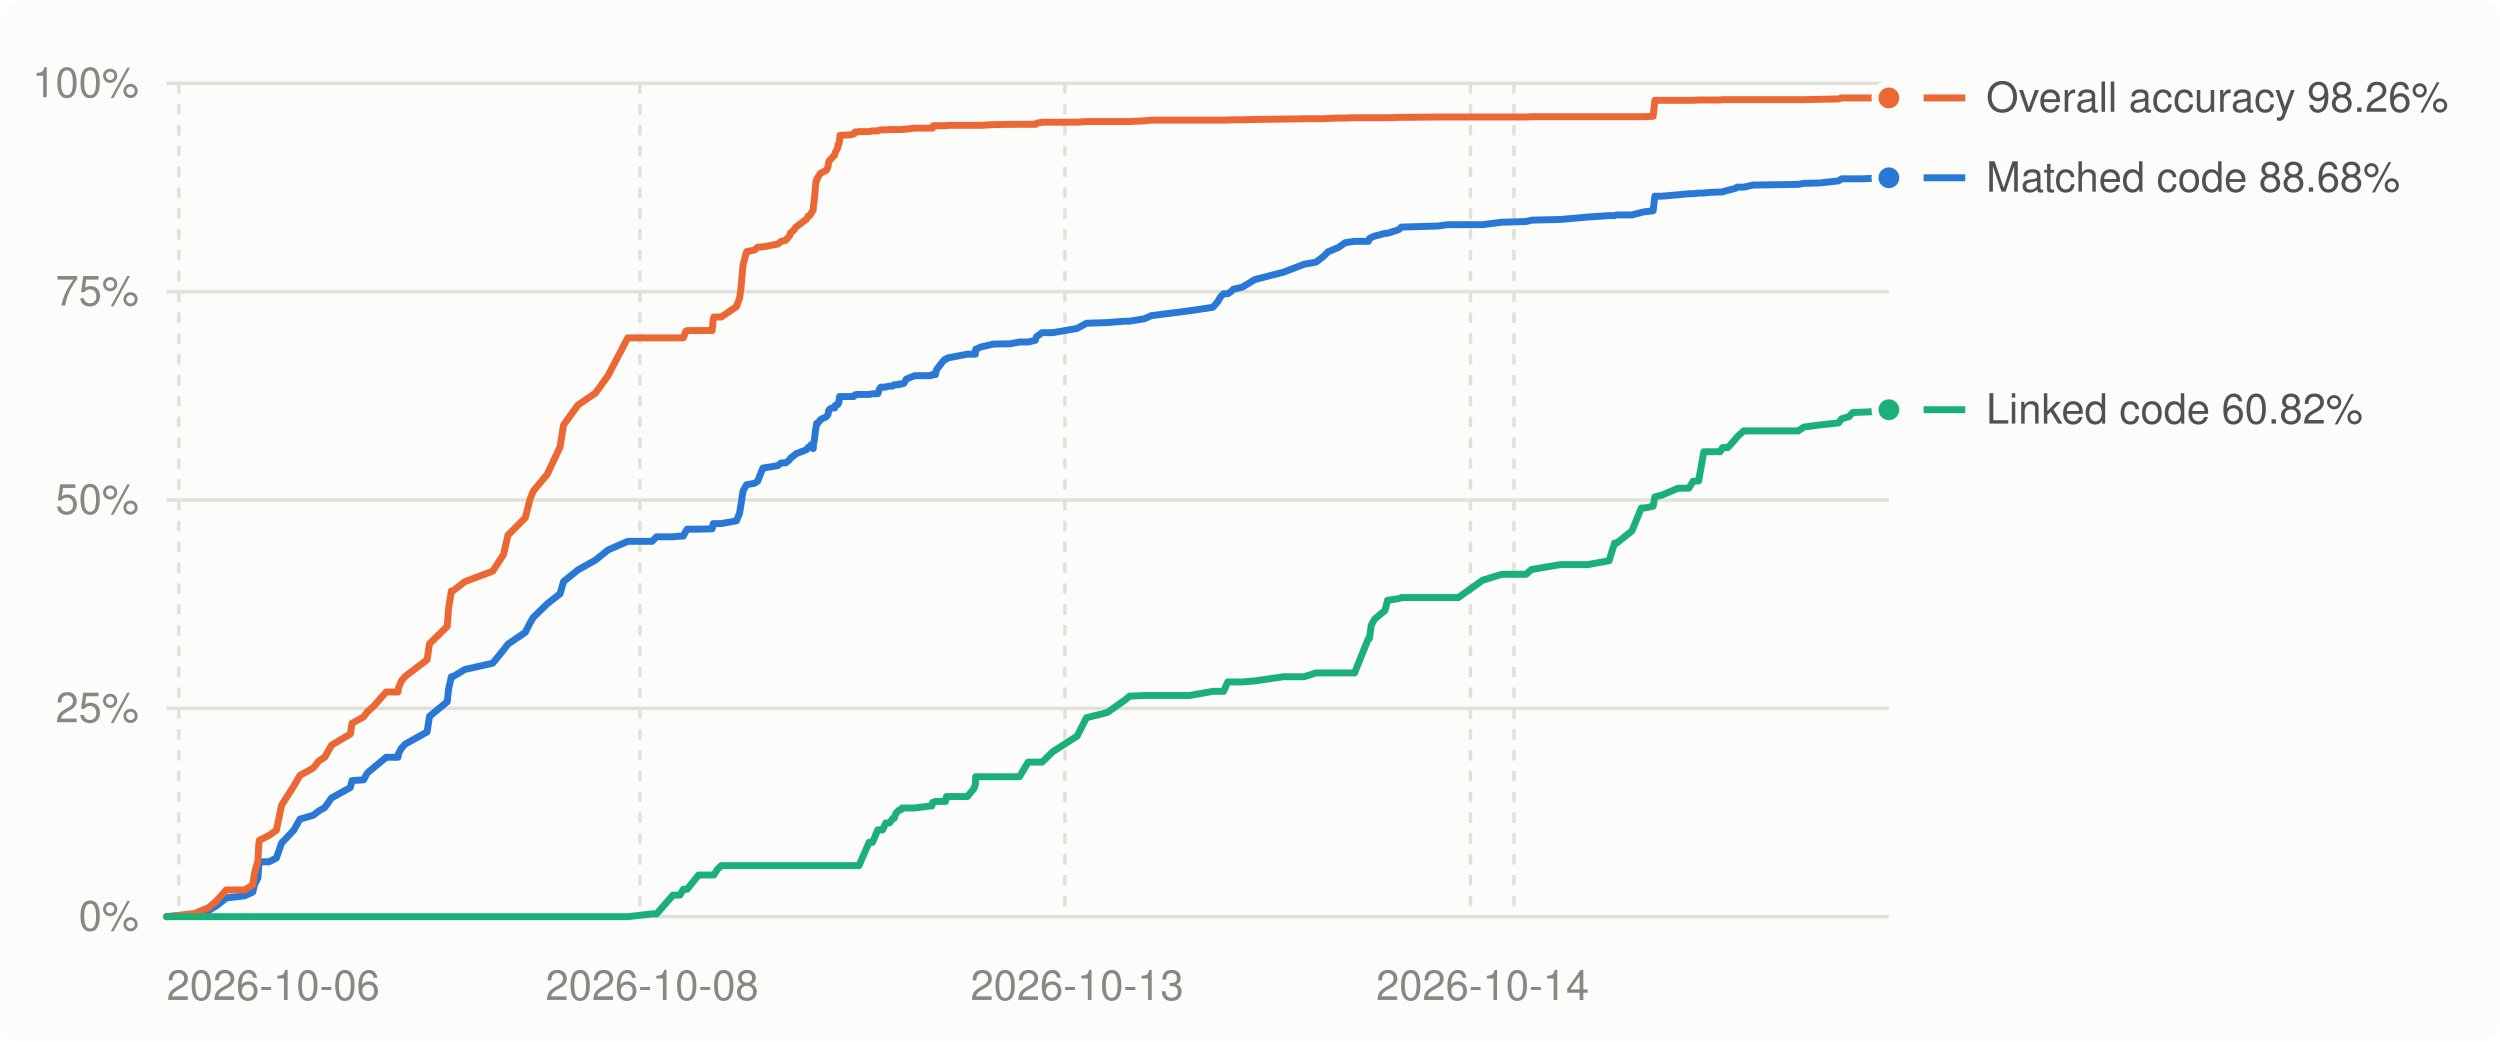
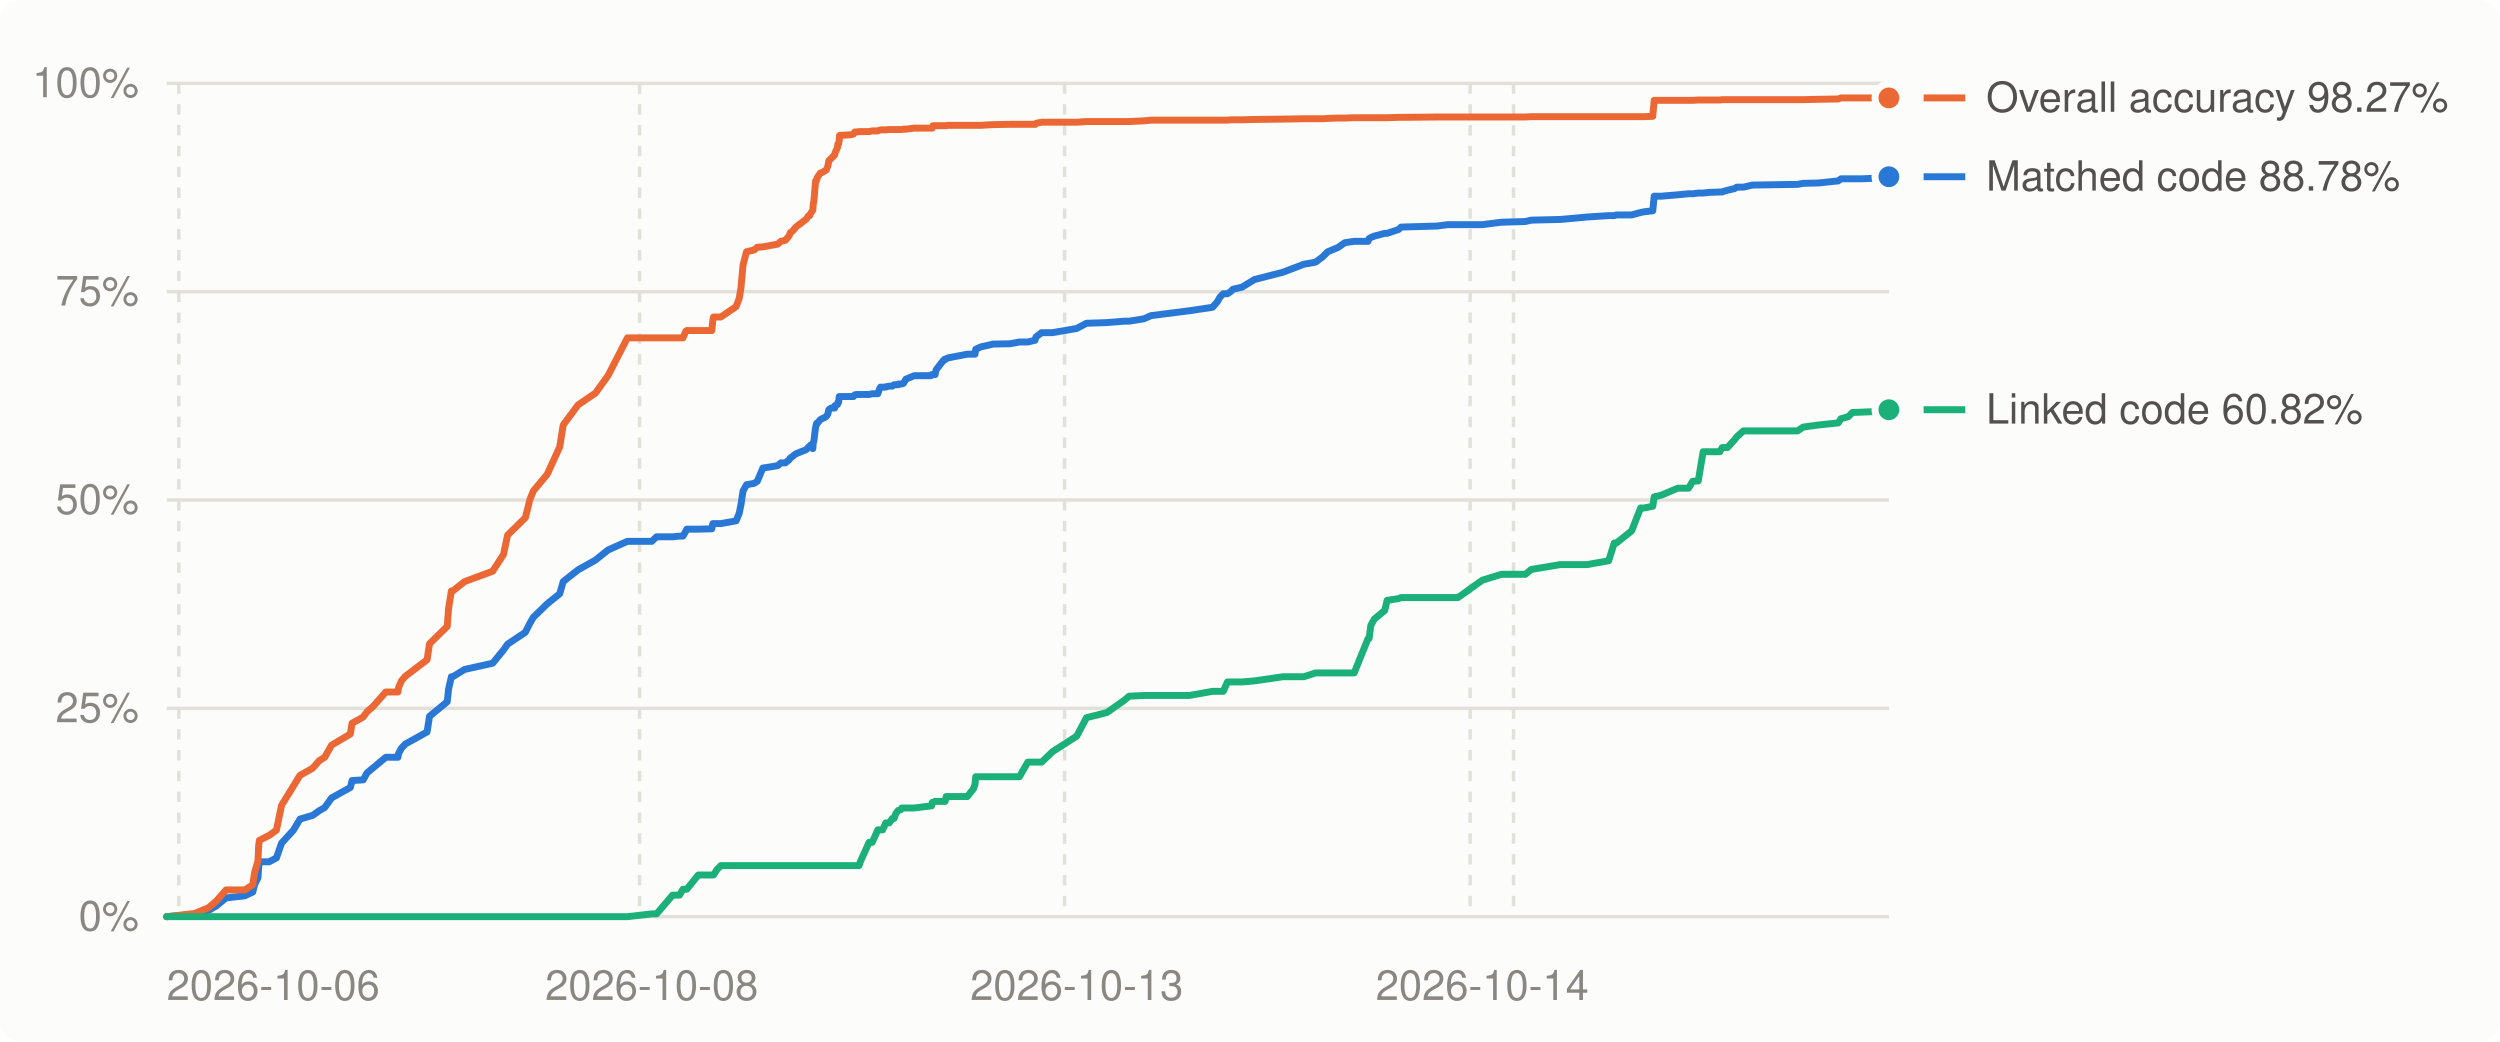
<svg xmlns="http://www.w3.org/2000/svg" viewBox="0 0 720 300" width="720" height="300" role="img" aria-label="Decompilation progress over time">
  <style>
.bg{fill:#fcfcfb}.grid{stroke:#e1e0d9}.muted{fill:#898781}.lbl{fill:#52514e}.ln0{stroke:#2a78d6}.dot0{fill:#2a78d6;stroke:#fcfcfb}.ln1{stroke:#eb6834}.dot1{fill:#eb6834;stroke:#fcfcfb}.ln2{stroke:#1baf7a}.dot2{fill:#1baf7a;stroke:#fcfcfb}
@media (prefers-color-scheme: dark){.bg{fill:#1a1a19}.grid{stroke:#2c2c2a}.muted{fill:#898781}.lbl{fill:#c3c2b7}.ln0{stroke:#3987e5}.dot0{fill:#3987e5;stroke:#1a1a19}.ln1{stroke:#d95926}.dot1{fill:#d95926;stroke:#1a1a19}.ln2{stroke:#199e70}.dot2{fill:#199e70;stroke:#1a1a19}}
text{font:12px -apple-system,BlinkMacSystemFont,'Segoe UI',Helvetica,Arial,sans-serif}
</style>
  <rect class="bg" width="720" height="300" rx="6" />
  <line x1="48" x2="544" y1="264.0" y2="264.0" class="grid" stroke-width="1" />
  <text x="40" y="268.0" class="muted" text-anchor="end">0%</text>
  <line x1="48" x2="544" y1="204.0" y2="204.0" class="grid" stroke-width="1" />
  <text x="40" y="208.0" class="muted" text-anchor="end">25%</text>
  <line x1="48" x2="544" y1="144.0" y2="144.0" class="grid" stroke-width="1" />
  <text x="40" y="148.0" class="muted" text-anchor="end">50%</text>
  <line x1="48" x2="544" y1="84.0" y2="84.0" class="grid" stroke-width="1" />
  <text x="40" y="88.0" class="muted" text-anchor="end">75%</text>
  <line x1="48" x2="544" y1="24.0" y2="24.0" class="grid" stroke-width="1" />
  <text x="40" y="28.0" class="muted" text-anchor="end">100%</text>
  <line x1="51.5" x2="51.5" y1="24" y2="264" class="grid" stroke-width="1" stroke-dasharray="3 3" />
-   <line x1="184.3" x2="184.3" y1="24" y2="264" class="grid" stroke-width="1" stroke-dasharray="3 3" />
-   <line x1="306.7" x2="306.7" y1="24" y2="264" class="grid" stroke-width="1" stroke-dasharray="3 3" />
-   <line x1="423.5" x2="423.5" y1="24" y2="264" class="grid" stroke-width="1" stroke-dasharray="3 3" />
-   <line x1="436.0" x2="436.0" y1="24" y2="264" class="grid" stroke-width="1" stroke-dasharray="3 3" />
+   <line x1="184.2" x2="184.2" y1="24" y2="264" class="grid" stroke-width="1" stroke-dasharray="3 3" />
+   <line x1="306.6" x2="306.6" y1="24" y2="264" class="grid" stroke-width="1" stroke-dasharray="3 3" />
+   <line x1="423.4" x2="423.4" y1="24" y2="264" class="grid" stroke-width="1" stroke-dasharray="3 3" />
+   <line x1="435.9" x2="435.9" y1="24" y2="264" class="grid" stroke-width="1" stroke-dasharray="3 3" />
  <text class="muted" x="48.0" y="288" text-anchor="start">2026-10-06</text>
-   <text class="muted" x="187.8" y="288" text-anchor="middle">2026-10-08</text>
-   <text class="muted" x="310.2" y="288" text-anchor="middle">2026-10-13</text>
-   <text class="muted" x="427.0" y="288" text-anchor="middle">2026-10-14</text>
-   <polyline points="48.0,264.0 55.0,263.4 56.0,263.3 60.1,262.2 62.3,260.9 65.2,258.6 70.5,258.0 72.8,256.9 73.3,254.8 74.3,252.8 74.5,249.7 74.7,248.2 77.5,248.2 79.6,247.1 81.1,242.8 84.6,239.1 86.4,235.9 90.2,234.8 91.9,233.5 93.5,232.6 95.5,229.8 100.9,226.8 101.4,224.8 104.7,224.6 105.8,222.6 107.6,221.1 111.2,218.1 114.6,218.1 114.8,217.0 115.6,215.5 116.7,214.3 123.0,210.8 123.7,206.3 128.8,202.1 129.2,198.4 130.0,194.9 130.4,194.9 133.9,192.8 141.9,191.0 145.0,187.2 146.3,185.5 151.3,182.1 152.6,179.5 153.6,177.8 157.6,173.9 161.3,171.0 162.3,167.5 166.5,164.1 171.5,161.3 175.1,158.4 180.8,155.9 187.8,155.9 189.1,154.6 193.8,154.6 195.8,154.4 196.8,154.4 197.5,153.0 197.9,152.4 201.2,152.4 205.1,152.3 205.4,150.8 205.6,150.8 206.6,150.8 207.7,150.8 212.1,150.0 213.0,147.8 213.4,145.3 214.0,141.4 215.0,139.6 217.3,139.2 218.2,138.6 219.7,134.8 224.0,134.1 225.0,133.3 226.3,133.3 227.4,132.4 227.7,131.9 228.3,131.5 228.4,131.4 228.9,131.0 229.2,130.7 232.3,129.5 232.8,128.8 233.2,128.7 233.5,128.2 234.2,129.2 234.3,127.6 234.5,127.0 234.9,123.7 235.0,123.1 235.2,122.2 235.2,121.9 235.5,121.9 236.3,120.9 236.7,120.6 237.7,120.2 238.1,119.9 238.5,119.3 238.6,118.4 238.8,118.0 239.5,117.5 240.4,117.5 240.5,116.8 241.3,116.5 241.4,115.9 241.6,115.9 241.8,114.2 241.9,114.2 243.5,114.2 245.1,114.2 245.9,114.2 246.2,113.7 246.3,113.7 247.0,113.6 247.4,113.6 247.9,113.6 250.3,113.6 251.3,113.4 252.8,113.4 253.3,112.0 253.7,111.5 254.2,111.5 255.1,111.5 255.2,111.4 256.2,111.2 257.1,111.2 257.5,110.8 258.0,110.8 258.8,110.8 258.8,110.6 259.5,110.6 259.6,110.6 259.8,110.6 260.3,110.4 261.0,109.2 263.4,108.2 268.1,108.2 268.4,107.9 268.6,107.9 268.8,107.9 269.0,107.9 269.4,107.9 269.7,106.5 271.7,103.9 271.9,103.8 272.1,103.5 272.3,103.4 272.6,103.4 272.9,103.1 278.6,102.0 280.5,102.0 280.9,102.0 281.0,100.6 282.6,99.9 285.7,99.2 285.9,99.1 291.0,99.0 293.6,98.5 296.1,98.5 298.2,98.0 298.3,97.5 298.5,97.0 300.1,95.8 303.2,95.8 310.2,94.6 312.9,93.1 318.9,92.9 324.0,92.5 325.3,92.5 329.6,91.8 331.6,90.9 342.6,89.5 349.3,88.5 350.7,86.9 351.5,85.5 352.4,84.6 353.6,84.6 354.5,84.0 355.2,83.3 357.8,82.7 361.4,80.5 369.6,78.4 375.6,76.1 379.0,75.5 381.1,73.9 382.5,72.5 385.4,71.3 387.4,69.9 390.1,69.5 394.1,69.5 394.4,68.7 394.9,68.4 395.9,68.0 398.9,67.2 399.6,67.2 402.9,66.1 403.6,65.4 414.1,65.1 417.0,64.7 420.0,64.7 427.0,64.7 432.5,64.0 439.5,63.8 441.1,63.4 449.5,63.2 457.3,62.5 463.4,62.1 465.0,62.1 465.6,61.9 470.0,61.9 472.7,61.2 473.6,61.0 476.1,60.7 476.6,56.5 478.6,56.5 483.3,56.1 486.4,55.8 487.6,55.8 489.2,55.6 490.7,55.6 492.5,55.4 495.4,55.3 496.1,55.3 496.2,55.2 497.6,54.8 499.7,54.3 500.3,53.9 502.2,53.9 504.8,53.3 517.9,53.1 519.5,52.8 523.9,52.7 529.5,52.1 530.4,51.5 532.5,51.5 533.6,51.5 536.3,51.5 540.9,51.3 544.0,51.2" fill="none" class="ln0" stroke-width="2" stroke-linejoin="round" stroke-linecap="round" />
-   <polyline points="48.0,264.0 55.0,263.2 56.0,263.1 60.1,261.4 62.3,259.5 65.2,256.3 70.5,256.3 72.8,254.8 73.3,251.4 74.3,247.9 74.5,243.5 74.7,242.0 77.5,240.6 79.6,239.1 81.1,231.9 84.6,226.4 86.4,223.3 90.2,221.2 91.9,219.1 93.5,218.1 95.5,214.6 100.9,211.4 101.4,208.3 104.7,206.5 105.8,205.0 107.6,203.4 111.2,199.3 114.6,199.3 114.8,198.0 115.6,196.1 116.7,194.8 123.0,190.0 123.7,185.4 128.8,180.4 129.2,175.2 130.0,170.2 130.4,170.2 133.9,167.5 141.9,164.5 145.0,159.7 146.3,154.1 151.3,149.1 152.6,143.9 153.6,141.4 157.6,136.6 161.3,128.7 162.3,122.4 166.5,116.6 171.5,113.2 175.1,108.2 180.8,97.3 187.8,97.3 189.1,97.3 193.8,97.3 195.8,97.3 196.8,97.3 197.5,95.4 197.9,95.2 201.2,95.2 205.1,95.2 205.4,92.1 205.6,91.3 206.6,91.3 207.7,91.3 212.1,88.3 213.0,85.9 213.4,82.9 214.0,76.3 215.0,72.5 217.3,72.0 218.2,71.2 219.7,71.1 224.0,70.3 225.0,69.5 226.3,69.2 227.4,67.9 227.7,67.0 228.3,66.6 228.4,66.5 228.9,65.9 229.2,65.4 232.3,63.1 232.8,62.2 233.2,62.1 233.5,61.6 234.2,60.5 234.3,58.9 234.5,57.9 234.9,53.2 235.0,52.1 235.2,52.1 235.2,51.8 235.5,51.1 236.3,49.9 236.7,49.7 237.7,49.2 238.1,48.9 238.5,47.9 238.6,47.0 238.8,46.3 239.5,45.6 240.4,44.6 240.5,44.0 241.3,42.5 241.4,41.5 241.6,41.5 241.8,40.4 241.9,39.0 243.5,38.9 245.1,38.8 245.9,38.6 246.2,38.1 246.3,38.0 247.0,38.0 247.4,37.9 247.9,37.9 250.3,37.9 251.3,37.7 252.8,37.7 253.3,37.5 253.7,37.4 254.2,37.4 255.1,37.4 255.2,37.4 256.2,37.3 257.1,37.3 257.5,37.3 258.0,37.3 258.8,37.3 258.8,37.3 259.5,37.3 259.6,37.3 259.8,37.3 260.3,37.2 261.0,37.2 263.4,36.9 268.1,36.9 268.4,36.9 268.6,36.9 268.8,36.2 269.0,36.2 269.4,36.2 269.7,36.2 271.7,36.2 271.9,36.2 272.1,36.2 272.3,36.2 272.6,36.2 272.9,36.1 278.6,36.1 280.5,36.1 280.9,36.1 281.0,36.1 282.6,36.1 285.7,35.9 285.9,35.9 291.0,35.8 293.6,35.8 296.1,35.8 298.2,35.8 298.3,35.8 298.5,35.5 300.1,35.2 303.2,35.2 310.2,35.2 312.9,35.0 318.9,35.0 324.0,35.0 325.3,35.0 329.6,34.8 331.6,34.6 342.6,34.6 349.3,34.6 350.7,34.6 351.5,34.6 352.4,34.6 353.6,34.6 354.5,34.5 355.2,34.5 357.8,34.5 361.4,34.4 369.6,34.3 375.6,34.2 379.0,34.2 381.1,34.2 382.5,34.1 385.4,34.0 387.4,34.0 390.1,33.9 394.1,33.9 394.4,33.9 394.9,33.9 395.9,33.9 398.9,33.9 399.6,33.9 402.9,33.8 403.6,33.8 414.1,33.7 417.0,33.7 420.0,33.7 427.0,33.7 432.5,33.7 439.5,33.7 441.1,33.6 449.5,33.6 457.3,33.6 463.4,33.6 465.0,33.6 465.6,33.6 470.0,33.6 472.7,33.6 473.6,33.6 476.1,33.5 476.6,28.9 478.6,28.9 483.3,28.9 486.4,28.9 487.6,28.9 489.2,28.8 490.7,28.8 492.5,28.8 495.4,28.8 496.1,28.7 496.2,28.7 497.6,28.7 499.7,28.7 500.3,28.7 502.2,28.7 504.8,28.7 517.9,28.7 519.5,28.7 523.9,28.6 529.5,28.5 530.4,28.2 532.5,28.2 533.6,28.2 536.3,28.2 540.9,28.2 544.0,28.2" fill="none" class="ln1" stroke-width="2" stroke-linejoin="round" stroke-linecap="round" />
-   <polyline points="48.0,264.0 55.0,264.0 56.0,264.0 60.1,264.0 62.3,264.0 65.2,264.0 70.5,264.0 72.8,264.0 73.3,264.0 74.3,264.0 74.5,264.0 74.7,264.0 77.5,264.0 79.6,264.0 81.1,264.0 84.6,264.0 86.4,264.0 90.2,264.0 91.9,264.0 93.5,264.0 95.5,264.0 100.9,264.0 101.4,264.0 104.7,264.0 105.8,264.0 107.6,264.0 111.2,264.0 114.6,264.0 114.8,264.0 115.6,264.0 116.7,264.0 123.0,264.0 123.7,264.0 128.8,264.0 129.2,264.0 130.0,264.0 130.4,264.0 133.9,264.0 141.9,264.0 145.0,264.0 146.3,264.0 151.3,264.0 152.6,264.0 153.6,264.0 157.6,264.0 161.3,264.0 162.3,264.0 166.5,264.0 171.5,264.0 175.1,264.0 180.8,264.0 187.8,263.2 189.1,263.2 193.8,257.8 195.8,257.8 196.8,256.1 197.5,256.1 197.9,256.1 201.2,252.0 205.1,252.0 205.4,252.0 205.6,252.0 206.6,250.4 207.7,249.3 212.1,249.3 213.0,249.3 213.4,249.3 214.0,249.3 215.0,249.3 217.3,249.3 218.2,249.3 219.7,249.3 224.0,249.3 225.0,249.3 226.3,249.3 227.4,249.3 227.7,249.3 228.3,249.3 228.4,249.3 228.9,249.3 229.2,249.3 232.3,249.3 232.8,249.3 233.2,249.3 233.5,249.3 234.2,249.3 234.3,249.3 234.5,249.3 234.9,249.3 235.0,249.3 235.2,249.3 235.2,249.3 235.5,249.3 236.3,249.3 236.7,249.3 237.7,249.3 238.1,249.3 238.5,249.3 238.6,249.3 238.8,249.3 239.5,249.3 240.4,249.3 240.5,249.3 241.3,249.3 241.4,249.3 241.6,249.3 241.8,249.3 241.9,249.3 243.5,249.3 245.1,249.3 245.9,249.3 246.2,249.3 246.3,249.3 247.0,249.3 247.4,249.3 247.9,248.1 250.3,242.6 251.3,242.6 252.8,239.0 253.3,239.0 253.7,239.0 254.2,239.0 255.1,237.0 255.2,237.0 256.2,237.0 257.1,235.7 257.5,235.7 258.0,234.3 258.8,233.4 258.8,233.4 259.5,233.2 259.6,232.9 259.8,232.7 260.3,232.7 261.0,232.7 263.4,232.7 268.1,232.1 268.4,232.1 268.6,231.1 268.8,231.1 269.0,231.0 269.4,230.8 269.7,230.8 271.7,230.8 271.9,230.8 272.1,230.8 272.3,230.8 272.6,229.4 272.9,229.4 278.6,229.4 280.5,227.1 280.9,225.9 281.0,223.7 282.6,223.7 285.7,223.7 285.9,223.7 291.0,223.7 293.6,223.7 296.1,219.5 298.2,219.5 298.3,219.5 298.5,219.5 300.1,219.5 303.2,216.5 310.2,212.0 312.9,206.7 318.9,205.2 324.0,201.6 325.3,200.5 329.6,200.3 331.6,200.3 342.6,200.3 349.3,199.1 350.7,199.1 351.5,199.1 352.4,199.1 353.6,196.4 354.5,196.4 355.2,196.4 357.8,196.4 361.4,196.1 369.6,194.9 375.6,194.9 379.0,193.8 381.1,193.8 382.5,193.8 385.4,193.8 387.4,193.8 390.1,193.8 394.1,183.9 394.4,183.9 394.9,180.1 395.9,178.3 398.9,175.8 399.6,172.9 402.9,172.4 403.6,172.1 414.1,172.1 417.0,172.1 420.0,172.1 427.0,167.1 432.5,165.4 439.5,165.4 441.1,164.0 449.5,162.6 457.3,162.6 463.4,161.5 465.0,156.4 465.6,156.4 470.0,152.9 472.7,146.3 473.6,146.3 476.1,145.8 476.6,143.1 478.6,142.6 483.3,140.6 486.4,140.6 487.6,138.6 489.2,138.5 490.7,130.1 492.5,130.1 495.4,130.1 496.1,128.9 496.2,128.9 497.6,128.9 499.7,126.6 500.3,125.8 502.2,124.1 504.8,124.1 517.9,124.1 519.5,123.0 523.9,122.4 529.5,121.8 530.4,120.6 532.5,120.0 533.6,118.8 536.3,118.7 540.9,118.5 544.0,118.0" fill="none" class="ln2" stroke-width="2" stroke-linejoin="round" stroke-linecap="round" />
-   <circle cx="544.0" cy="51.2" r="4" class="dot0" stroke-width="2" />
+   <text class="muted" x="187.7" y="288" text-anchor="middle">2026-10-08</text>
+   <text class="muted" x="310.1" y="288" text-anchor="middle">2026-10-13</text>
+   <text class="muted" x="426.9" y="288" text-anchor="middle">2026-10-14</text>
+   <polyline points="48.0,264.0 55.0,263.4 56.0,263.3 60.1,262.2 62.3,260.9 65.1,258.6 70.5,258.0 72.8,256.9 73.3,254.8 74.3,252.8 74.5,249.7 74.7,248.2 77.5,248.2 79.6,247.1 81.1,242.8 84.5,239.1 86.4,235.9 90.1,234.8 91.9,233.5 93.5,232.6 95.5,229.8 100.9,226.8 101.4,224.8 104.6,224.6 105.7,222.6 107.5,221.1 111.1,218.1 114.6,218.1 114.8,217.0 115.6,215.5 116.7,214.3 123.0,210.8 123.7,206.3 128.8,202.1 129.2,198.4 130.0,194.9 130.4,194.9 133.8,192.8 141.9,191.0 145.0,187.2 146.2,185.5 151.3,182.1 152.6,179.5 153.6,177.8 157.6,173.9 161.2,171.0 162.2,167.5 166.5,164.1 171.5,161.3 175.1,158.4 180.7,155.9 187.7,155.9 189.1,154.6 193.7,154.6 195.7,154.4 196.7,154.4 197.5,153.0 197.8,152.4 201.1,152.4 205.0,152.3 205.3,150.8 205.5,150.8 206.5,150.8 207.6,150.8 212.0,150.0 212.9,147.8 213.4,145.3 214.0,141.4 215.0,139.6 217.2,139.2 218.1,138.6 219.7,134.8 224.0,134.1 224.9,133.3 226.2,133.3 227.3,132.4 227.6,131.9 228.2,131.5 228.3,131.4 228.8,131.0 229.2,130.7 232.2,129.5 232.8,128.8 233.2,128.7 233.4,128.2 234.1,129.2 234.2,127.6 234.4,127.0 234.8,123.7 234.9,123.1 235.1,122.2 235.2,121.9 235.4,121.9 236.2,120.9 236.7,120.6 237.6,120.2 238.0,119.9 238.4,119.3 238.6,118.4 238.7,118.0 239.4,117.5 240.4,117.5 240.5,116.8 241.2,116.5 241.3,115.9 241.5,115.9 241.7,114.2 241.8,114.2 243.5,114.2 245.1,114.2 245.8,114.2 246.2,113.7 246.2,113.7 246.9,113.6 247.4,113.6 247.8,113.6 250.3,113.6 251.2,113.4 252.8,113.4 253.3,112.0 253.6,111.5 254.2,111.5 255.1,111.5 255.1,111.4 256.1,111.2 257.0,111.2 257.5,110.8 258.0,110.8 258.7,110.8 258.8,110.6 259.4,110.6 259.6,110.6 259.7,110.6 260.2,110.4 260.9,109.2 263.3,108.2 268.1,108.2 268.3,107.9 268.5,107.9 268.7,107.9 268.9,107.9 269.3,107.9 269.6,106.5 271.6,103.9 271.9,103.8 272.0,103.5 272.2,103.4 272.5,103.4 272.9,103.1 278.6,102.0 280.4,102.0 280.8,102.0 281.0,100.6 282.5,99.9 285.6,99.2 285.8,99.1 290.9,99.0 293.6,98.5 296.0,98.5 298.1,98.0 298.2,97.5 298.4,97.0 300.0,95.8 303.1,95.8 310.1,94.6 312.9,93.1 318.8,92.9 323.9,92.5 325.2,92.5 329.5,91.8 331.5,90.9 342.5,89.5 349.2,88.5 350.6,86.9 351.4,85.5 352.3,84.6 353.5,84.6 354.4,84.0 355.1,83.3 357.7,82.7 361.3,80.5 369.5,78.4 375.5,76.1 378.9,75.5 381.0,73.9 382.4,72.5 385.3,71.3 387.3,69.9 390.0,69.5 394.0,69.5 394.3,68.7 394.8,68.4 395.8,68.0 398.8,67.2 399.5,67.2 402.8,66.1 403.5,65.4 413.9,65.1 416.9,64.7 419.9,64.7 426.9,64.7 432.4,64.0 439.3,63.8 441.0,63.4 449.4,63.2 457.1,62.5 463.3,62.1 464.9,62.1 465.5,61.9 469.9,61.9 472.5,61.2 473.5,61.0 476.0,60.7 476.4,56.5 478.5,56.5 483.2,56.1 486.3,55.8 487.5,55.8 489.1,55.6 490.5,55.6 492.3,55.4 495.3,55.3 496.0,55.3 496.1,55.2 497.5,54.8 499.6,54.3 500.2,53.9 502.1,53.9 504.7,53.3 517.7,53.1 519.3,52.8 523.7,52.7 529.4,52.1 530.2,51.5 532.3,51.5 533.5,51.5 536.1,51.5 540.7,51.3 543.8,51.2 544.0,50.9" fill="none" class="ln0" stroke-width="2" stroke-linejoin="round" stroke-linecap="round" />
+   <polyline points="48.0,264.0 55.0,263.2 56.0,263.1 60.1,261.4 62.3,259.5 65.1,256.3 70.5,256.3 72.8,254.8 73.3,251.4 74.3,247.9 74.5,243.5 74.7,242.0 77.5,240.6 79.6,239.1 81.1,231.9 84.5,226.4 86.4,223.3 90.1,221.2 91.9,219.1 93.5,218.1 95.5,214.6 100.9,211.4 101.4,208.3 104.6,206.5 105.7,205.0 107.5,203.4 111.1,199.3 114.6,199.3 114.8,198.0 115.6,196.1 116.7,194.8 123.0,190.0 123.7,185.4 128.8,180.4 129.2,175.2 130.0,170.2 130.4,170.2 133.8,167.5 141.9,164.5 145.0,159.7 146.2,154.1 151.3,149.1 152.6,143.9 153.6,141.4 157.6,136.6 161.2,128.7 162.2,122.4 166.5,116.6 171.5,113.2 175.1,108.2 180.7,97.3 187.7,97.3 189.1,97.3 193.7,97.3 195.7,97.3 196.7,97.3 197.5,95.4 197.8,95.2 201.1,95.2 205.0,95.2 205.3,92.1 205.5,91.3 206.5,91.3 207.6,91.3 212.0,88.3 212.9,85.9 213.4,82.9 214.0,76.3 215.0,72.5 217.2,72.0 218.1,71.2 219.7,71.1 224.0,70.3 224.9,69.5 226.2,69.2 227.3,67.9 227.6,67.0 228.2,66.6 228.3,66.5 228.8,65.9 229.2,65.4 232.2,63.1 232.8,62.2 233.2,62.1 233.4,61.6 234.1,60.5 234.2,58.9 234.4,57.9 234.8,53.2 234.9,52.1 235.1,52.1 235.2,51.8 235.4,51.1 236.2,49.9 236.7,49.7 237.6,49.2 238.0,48.9 238.4,47.9 238.6,47.0 238.7,46.3 239.4,45.6 240.4,44.6 240.5,44.0 241.2,42.5 241.3,41.5 241.5,41.5 241.7,40.4 241.8,39.0 243.5,38.9 245.1,38.8 245.8,38.6 246.2,38.1 246.2,38.0 246.9,38.0 247.4,37.9 247.8,37.9 250.3,37.9 251.2,37.7 252.8,37.7 253.3,37.5 253.6,37.4 254.2,37.4 255.1,37.4 255.1,37.4 256.1,37.3 257.0,37.3 257.5,37.3 258.0,37.3 258.7,37.3 258.8,37.3 259.4,37.3 259.6,37.3 259.7,37.3 260.2,37.2 260.9,37.2 263.3,36.9 268.1,36.9 268.3,36.9 268.5,36.9 268.7,36.2 268.9,36.2 269.3,36.2 269.6,36.2 271.6,36.2 271.9,36.2 272.0,36.2 272.2,36.2 272.5,36.2 272.9,36.1 278.6,36.1 280.4,36.1 280.8,36.1 281.0,36.1 282.5,36.1 285.6,35.9 285.8,35.9 290.9,35.8 293.6,35.8 296.0,35.8 298.1,35.8 298.2,35.8 298.4,35.5 300.0,35.2 303.1,35.2 310.1,35.2 312.9,35.0 318.8,35.0 323.9,35.0 325.2,35.0 329.5,34.8 331.5,34.6 342.5,34.6 349.2,34.6 350.6,34.6 351.4,34.6 352.3,34.6 353.5,34.6 354.4,34.5 355.1,34.5 357.7,34.5 361.3,34.4 369.5,34.3 375.5,34.2 378.9,34.2 381.0,34.2 382.4,34.1 385.3,34.0 387.3,34.0 390.0,33.9 394.0,33.9 394.3,33.9 394.8,33.9 395.8,33.9 398.8,33.9 399.5,33.9 402.8,33.8 403.5,33.8 413.9,33.7 416.9,33.7 419.9,33.7 426.9,33.7 432.4,33.7 439.3,33.7 441.0,33.6 449.4,33.6 457.1,33.6 463.3,33.6 464.9,33.6 465.5,33.6 469.9,33.6 472.5,33.6 473.5,33.6 476.0,33.5 476.4,28.9 478.5,28.9 483.2,28.9 486.3,28.9 487.5,28.9 489.1,28.8 490.5,28.8 492.3,28.8 495.3,28.8 496.0,28.7 496.1,28.7 497.5,28.7 499.6,28.7 500.2,28.7 502.1,28.7 504.7,28.7 517.7,28.7 519.3,28.7 523.7,28.6 529.4,28.5 530.2,28.2 532.3,28.2 533.5,28.2 536.1,28.2 540.7,28.2 543.8,28.2 544.0,28.2" fill="none" class="ln1" stroke-width="2" stroke-linejoin="round" stroke-linecap="round" />
+   <polyline points="48.0,264.0 55.0,264.0 56.0,264.0 60.1,264.0 62.3,264.0 65.1,264.0 70.5,264.0 72.8,264.0 73.3,264.0 74.3,264.0 74.5,264.0 74.7,264.0 77.5,264.0 79.6,264.0 81.1,264.0 84.5,264.0 86.4,264.0 90.1,264.0 91.9,264.0 93.5,264.0 95.5,264.0 100.9,264.0 101.4,264.0 104.6,264.0 105.7,264.0 107.5,264.0 111.1,264.0 114.6,264.0 114.8,264.0 115.6,264.0 116.7,264.0 123.0,264.0 123.7,264.0 128.8,264.0 129.2,264.0 130.0,264.0 130.4,264.0 133.8,264.0 141.9,264.0 145.0,264.0 146.2,264.0 151.3,264.0 152.6,264.0 153.6,264.0 157.6,264.0 161.2,264.0 162.2,264.0 166.5,264.0 171.5,264.0 175.1,264.0 180.7,264.0 187.7,263.2 189.1,263.2 193.7,257.8 195.7,257.8 196.7,256.1 197.5,256.1 197.8,256.1 201.1,252.0 205.0,252.0 205.3,252.0 205.5,252.0 206.5,250.4 207.6,249.3 212.0,249.3 212.9,249.3 213.4,249.3 214.0,249.3 215.0,249.3 217.2,249.3 218.1,249.3 219.7,249.3 224.0,249.3 224.9,249.3 226.2,249.3 227.3,249.3 227.6,249.3 228.2,249.3 228.3,249.3 228.8,249.3 229.2,249.3 232.2,249.3 232.8,249.3 233.2,249.3 233.4,249.3 234.1,249.3 234.2,249.3 234.4,249.3 234.8,249.3 234.9,249.3 235.1,249.3 235.2,249.3 235.4,249.3 236.2,249.3 236.7,249.3 237.6,249.3 238.0,249.3 238.4,249.3 238.6,249.3 238.7,249.3 239.4,249.3 240.4,249.3 240.5,249.3 241.2,249.3 241.3,249.3 241.5,249.3 241.7,249.3 241.8,249.3 243.5,249.3 245.1,249.3 245.8,249.3 246.2,249.3 246.2,249.3 246.9,249.3 247.4,249.3 247.8,248.1 250.3,242.6 251.2,242.6 252.8,239.0 253.3,239.0 253.6,239.0 254.2,239.0 255.1,237.0 255.1,237.0 256.1,237.0 257.0,235.7 257.5,235.7 258.0,234.3 258.7,233.4 258.8,233.4 259.4,233.2 259.6,232.9 259.7,232.7 260.2,232.7 260.9,232.7 263.3,232.7 268.1,232.1 268.3,232.1 268.5,231.1 268.7,231.1 268.9,231.0 269.3,230.8 269.6,230.8 271.6,230.8 271.9,230.8 272.0,230.8 272.2,230.8 272.5,229.4 272.9,229.4 278.6,229.4 280.4,227.1 280.8,225.9 281.0,223.7 282.5,223.7 285.6,223.7 285.8,223.7 290.9,223.7 293.6,223.7 296.0,219.5 298.1,219.5 298.2,219.5 298.4,219.5 300.0,219.5 303.1,216.5 310.1,212.0 312.9,206.7 318.8,205.2 323.9,201.6 325.2,200.5 329.5,200.3 331.5,200.3 342.5,200.3 349.2,199.1 350.6,199.1 351.4,199.1 352.3,199.1 353.5,196.4 354.4,196.4 355.1,196.4 357.7,196.4 361.3,196.1 369.5,194.9 375.5,194.9 378.9,193.8 381.0,193.8 382.4,193.8 385.3,193.8 387.3,193.8 390.0,193.8 394.0,183.9 394.3,183.9 394.8,180.1 395.8,178.3 398.8,175.8 399.5,172.9 402.8,172.4 403.5,172.1 413.9,172.1 416.9,172.1 419.9,172.1 426.9,167.1 432.4,165.4 439.3,165.4 441.0,164.0 449.4,162.6 457.1,162.6 463.3,161.5 464.9,156.4 465.5,156.4 469.9,152.9 472.5,146.3 473.5,146.3 476.0,145.8 476.4,143.1 478.5,142.6 483.2,140.6 486.3,140.6 487.5,138.6 489.1,138.5 490.5,130.1 492.3,130.1 495.3,130.1 496.0,128.9 496.1,128.9 497.5,128.9 499.6,126.6 500.2,125.8 502.1,124.1 504.7,124.1 517.7,124.1 519.3,123.0 523.7,122.4 529.4,121.8 530.2,120.6 532.3,120.0 533.5,118.8 536.1,118.7 540.7,118.5 543.8,118.0 544.0,118.0" fill="none" class="ln2" stroke-width="2" stroke-linejoin="round" stroke-linecap="round" />
+   <circle cx="544.0" cy="50.9" r="4" class="dot0" stroke-width="2" />
  <circle cx="544.0" cy="28.2" r="4" class="dot1" stroke-width="2" />
  <circle cx="544.0" cy="118.0" r="4" class="dot2" stroke-width="2" />
  <line x1="554" x2="566" y1="118.0" y2="118.0" class="ln2" stroke-width="2" />
  <text class="lbl" x="572" y="122.0">Linked code 60.82%</text>
-   <line x1="554" x2="566" y1="51.2" y2="51.2" class="ln0" stroke-width="2" />
-   <text class="lbl" x="572" y="55.2">Matched code 88.68%</text>
+   <line x1="554" x2="566" y1="50.9" y2="50.9" class="ln0" stroke-width="2" />
+   <text class="lbl" x="572" y="54.9">Matched code 88.78%</text>
  <line x1="554" x2="566" y1="28.2" y2="28.2" class="ln1" stroke-width="2" />
-   <text class="lbl" x="572" y="32.2">Overall accuracy 98.26%</text>
+   <text class="lbl" x="572" y="32.2">Overall accuracy 98.27%</text>
</svg>
